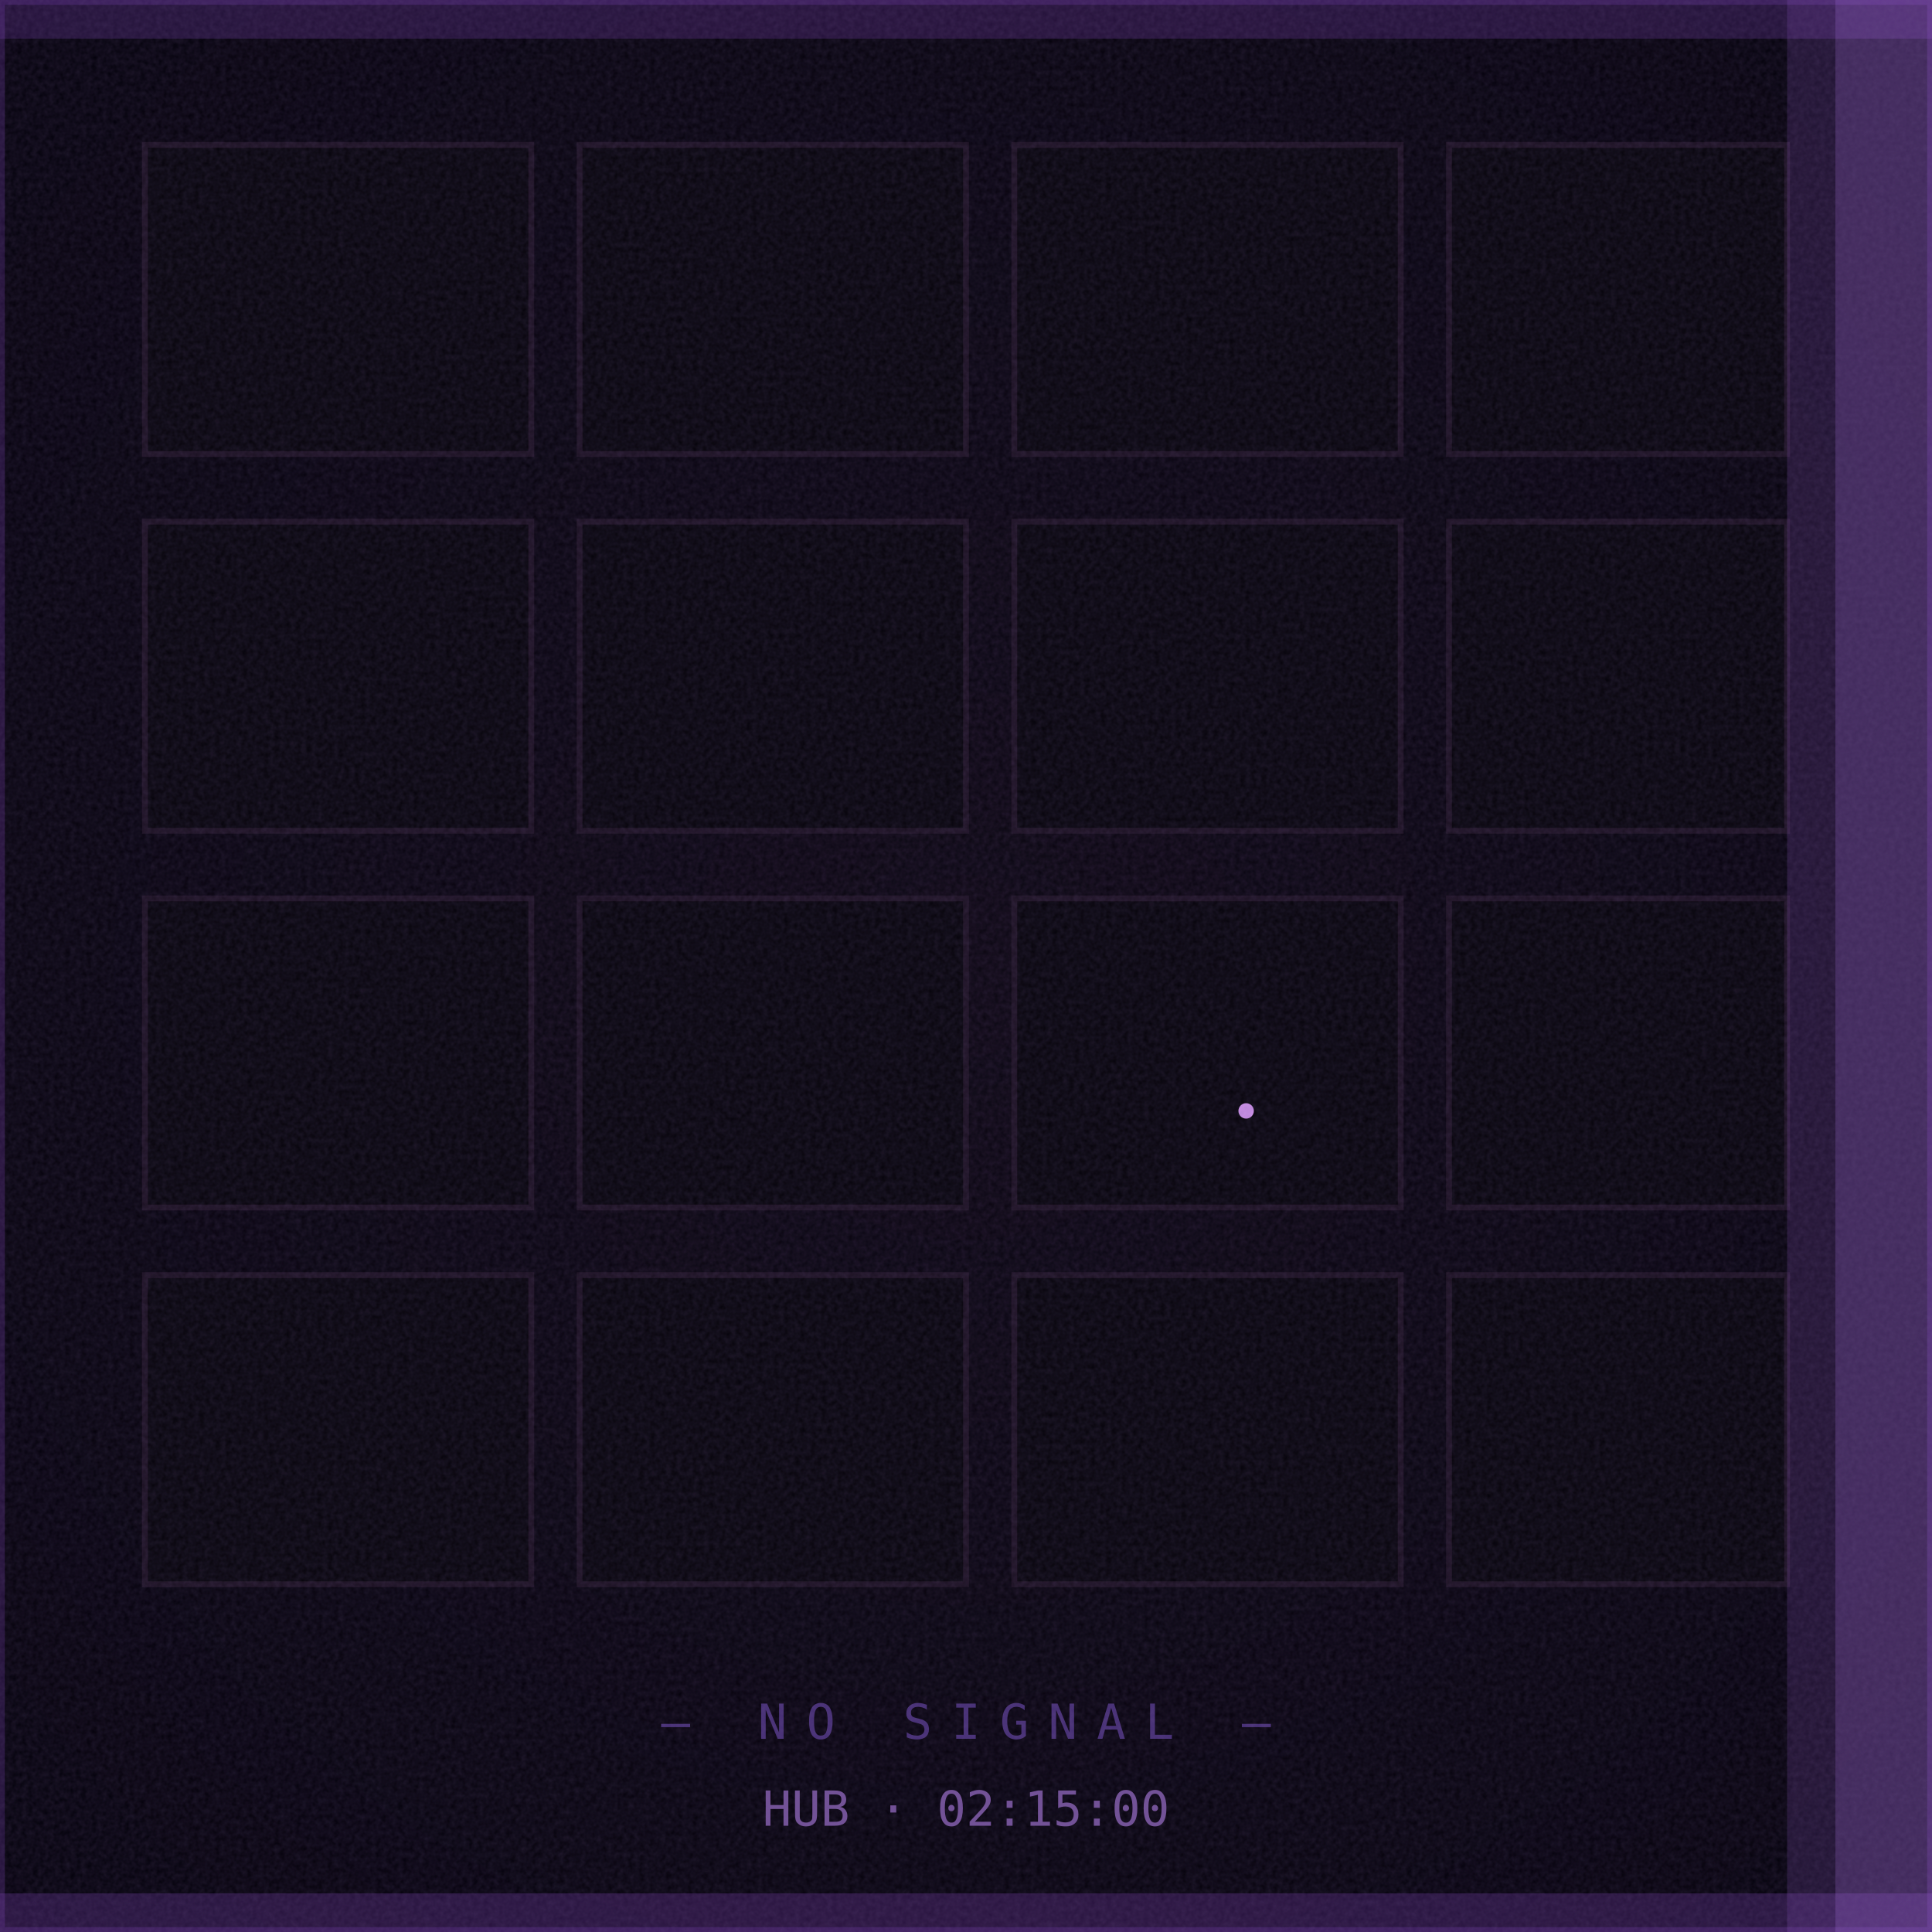
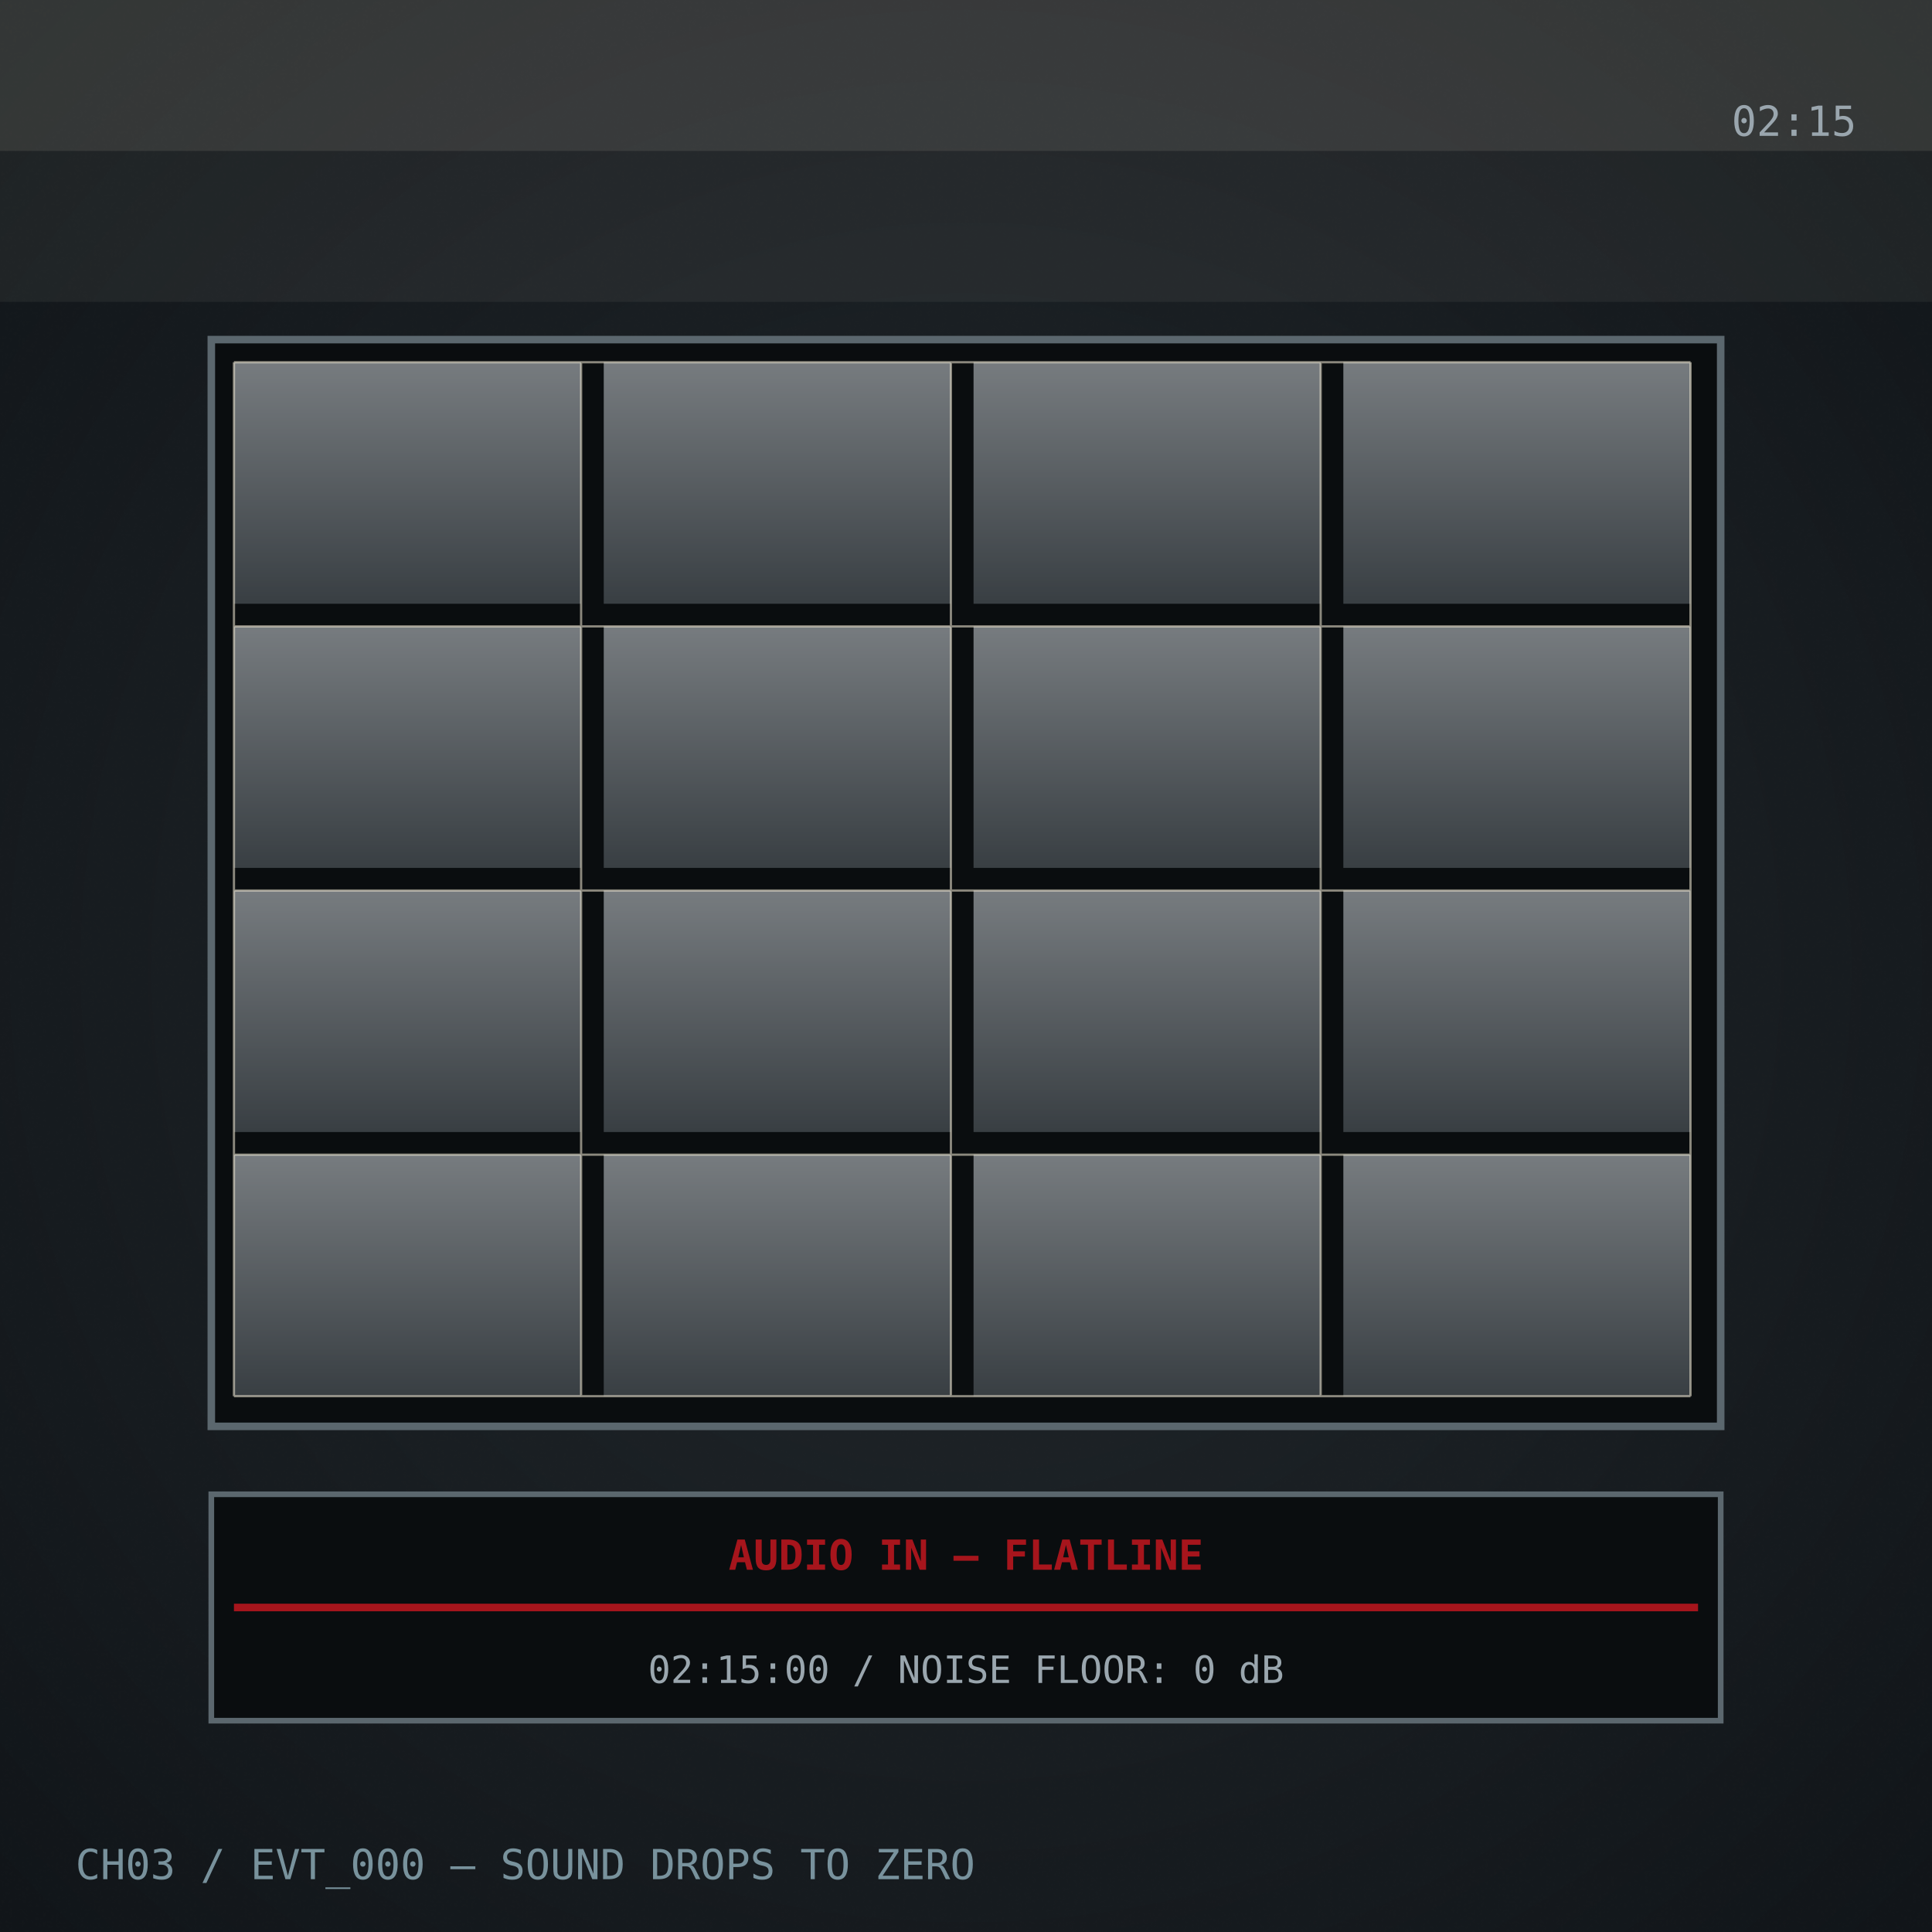
- <svg xmlns="http://www.w3.org/2000/svg" viewBox="0 0 400 400">
+ <svg xmlns="http://www.w3.org/2000/svg" viewBox="0 0 512 512" role="img" aria-label="The Weight of Silence - all 16 monitors silenced, hyper-real fluorescent light, sharp edges">
  <defs>
-     <radialGradient id="g3a" cx="50%" cy="50%" r="75%">
-       <stop offset="0%" stop-color="#0a0510" />
-       <stop offset="100%" stop-color="#02000a" />
+     <radialGradient id="bg30" cx="50%" cy="50%" r="80%">
+       <stop offset="0%" stop-color="#22282c" />
+       <stop offset="100%" stop-color="#0e1216" />
    </radialGradient>
-     <filter id="n3a">
-       <feTurbulence type="fractalNoise" baseFrequency="0.9" numOctaves="2" />
-       <feColorMatrix values="0 0 0 0 0.2 0 0 0 0 0.12 0 0 0 0 0.32 0 0 0 0.22 0" />
+     <linearGradient id="phos30" x1="0" y1="0" x2="0" y2="1">
+       <stop offset="0%" stop-color="#cfd6db" />
+       <stop offset="100%" stop-color="#5e676d" />
+     </linearGradient>
+     <filter id="grain30">
+       <feTurbulence baseFrequency="0.9" numOctaves="2" />
+       <feColorMatrix values="0 0 0 0 0.05 0 0 0 0 0.05 0 0 0 0 0.05 0 0 0 0.10 0" />
    </filter>
  </defs>
-   <rect width="400" height="400" fill="url(#g3a)" />
-   <g stroke="#1a1020" stroke-width="1.2" fill="#05030a">
-     <rect x="30" y="30" width="80" height="64" />
-     <rect x="120" y="30" width="80" height="64" />
-     <rect x="210" y="30" width="80" height="64" />
-     <rect x="300" y="30" width="70" height="64" />
-     <rect x="30" y="108" width="80" height="64" />
-     <rect x="120" y="108" width="80" height="64" />
-     <rect x="210" y="108" width="80" height="64" />
-     <rect x="300" y="108" width="70" height="64" />
-     <rect x="30" y="186" width="80" height="64" />
-     <rect x="120" y="186" width="80" height="64" />
-     <rect x="210" y="186" width="80" height="64" />
-     <rect x="300" y="186" width="70" height="64" />
-     <rect x="30" y="264" width="80" height="64" />
-     <rect x="120" y="264" width="80" height="64" />
-     <rect x="210" y="264" width="80" height="64" />
-     <rect x="300" y="264" width="70" height="64" />
+   <rect width="512" height="512" fill="url(#bg30)" />
+   <rect width="512" height="512" filter="url(#grain30)" opacity="0.35" />
+   <rect x="0" y="0" width="512" height="80" fill="#f4ecd7" opacity="0.06" />
+   <rect x="0" y="0" width="512" height="40" fill="#f4ecd7" opacity="0.10" />
+   <g transform="translate(56,90)">
+     <rect width="400" height="288" fill="#0a0d0f" stroke="#5b676e" stroke-width="2" />
+     <g fill="url(#phos30)" opacity="0.55">
+       <rect x="6" y="6" width="92" height="64" />
+       <rect x="104" y="6" width="92" height="64" />
+       <rect x="202" y="6" width="92" height="64" />
+       <rect x="300" y="6" width="92" height="64" />
+       <rect x="6" y="76" width="92" height="64" />
+       <rect x="104" y="76" width="92" height="64" />
+       <rect x="202" y="76" width="92" height="64" />
+       <rect x="300" y="76" width="92" height="64" />
+       <rect x="6" y="146" width="92" height="64" />
+       <rect x="104" y="146" width="92" height="64" />
+       <rect x="202" y="146" width="92" height="64" />
+       <rect x="300" y="146" width="92" height="64" />
+       <rect x="6" y="216" width="92" height="64" />
+       <rect x="104" y="216" width="92" height="64" />
+       <rect x="202" y="216" width="92" height="64" />
+       <rect x="300" y="216" width="92" height="64" />
+     </g>
+     <g stroke="#f4ecd7" stroke-width="0.6" opacity="0.55">
+       <line x1="6" y1="6" x2="392" y2="6" />
+       <line x1="6" y1="76" x2="392" y2="76" />
+       <line x1="6" y1="146" x2="392" y2="146" />
+       <line x1="6" y1="216" x2="392" y2="216" />
+       <line x1="6" y1="280" x2="392" y2="280" />
+       <line x1="6" y1="6" x2="6" y2="280" />
+       <line x1="98" y1="6" x2="98" y2="280" />
+       <line x1="196" y1="6" x2="196" y2="280" />
+       <line x1="294" y1="6" x2="294" y2="280" />
+       <line x1="392" y1="6" x2="392" y2="280" />
+     </g>
  </g>
-   <rect x="0" y="0" width="400" height="400" fill="none" stroke="#8040c0" stroke-width="2" opacity="0.25" />
-   <rect x="0" y="0" width="400" height="8" fill="#8040c0" opacity="0.25" />
-   <rect x="0" y="392" width="400" height="8" fill="#8040c0" opacity="0.28" />
-   <rect x="370" y="0" width="30" height="400" fill="#a060e0" opacity="0.18" />
-   <rect x="380" y="0" width="20" height="400" fill="#c080ff" opacity="0.20" />
-   <circle cx="258" cy="230" r="1.6" fill="#e0a0ff" opacity="0.9" />
-   <text x="200" y="360" text-anchor="middle" font-family="monospace" font-size="10" fill="#6040a0" opacity="0.7" letter-spacing="4">— NO SIGNAL —</text>
-   <text x="200" y="378" text-anchor="middle" font-family="monospace" font-size="10" fill="#a070d0" opacity="0.7">HUB · 02:15:00</text>
-   <rect width="400" height="400" filter="url(#n3a)" />
+   <g transform="translate(56,396)">
+     <rect width="400" height="60" fill="#0a0d0f" stroke="#5b676e" stroke-width="1.5" />
+     <line x1="6" y1="30" x2="394" y2="30" stroke="#a6151c" stroke-width="2" />
+     <text x="200" y="20" text-anchor="middle" font-family="monospace" font-size="11" fill="#a6151c" font-weight="bold">AUDIO IN — FLATLINE</text>
+     <text x="200" y="50" text-anchor="middle" font-family="monospace" font-size="10" fill="#9aa6ae">02:15:00 / NOISE FLOOR: 0 dB</text>
+   </g>
+   <text x="492" y="36" text-anchor="end" font-family="monospace" font-size="11" fill="#9aa6ae">02:15</text>
+   <text x="20" y="498" font-family="monospace" font-size="11" fill="#8aa7b3" opacity="0.85">CH03 / EVT_000 — SOUND DROPS TO ZERO</text>
</svg>
